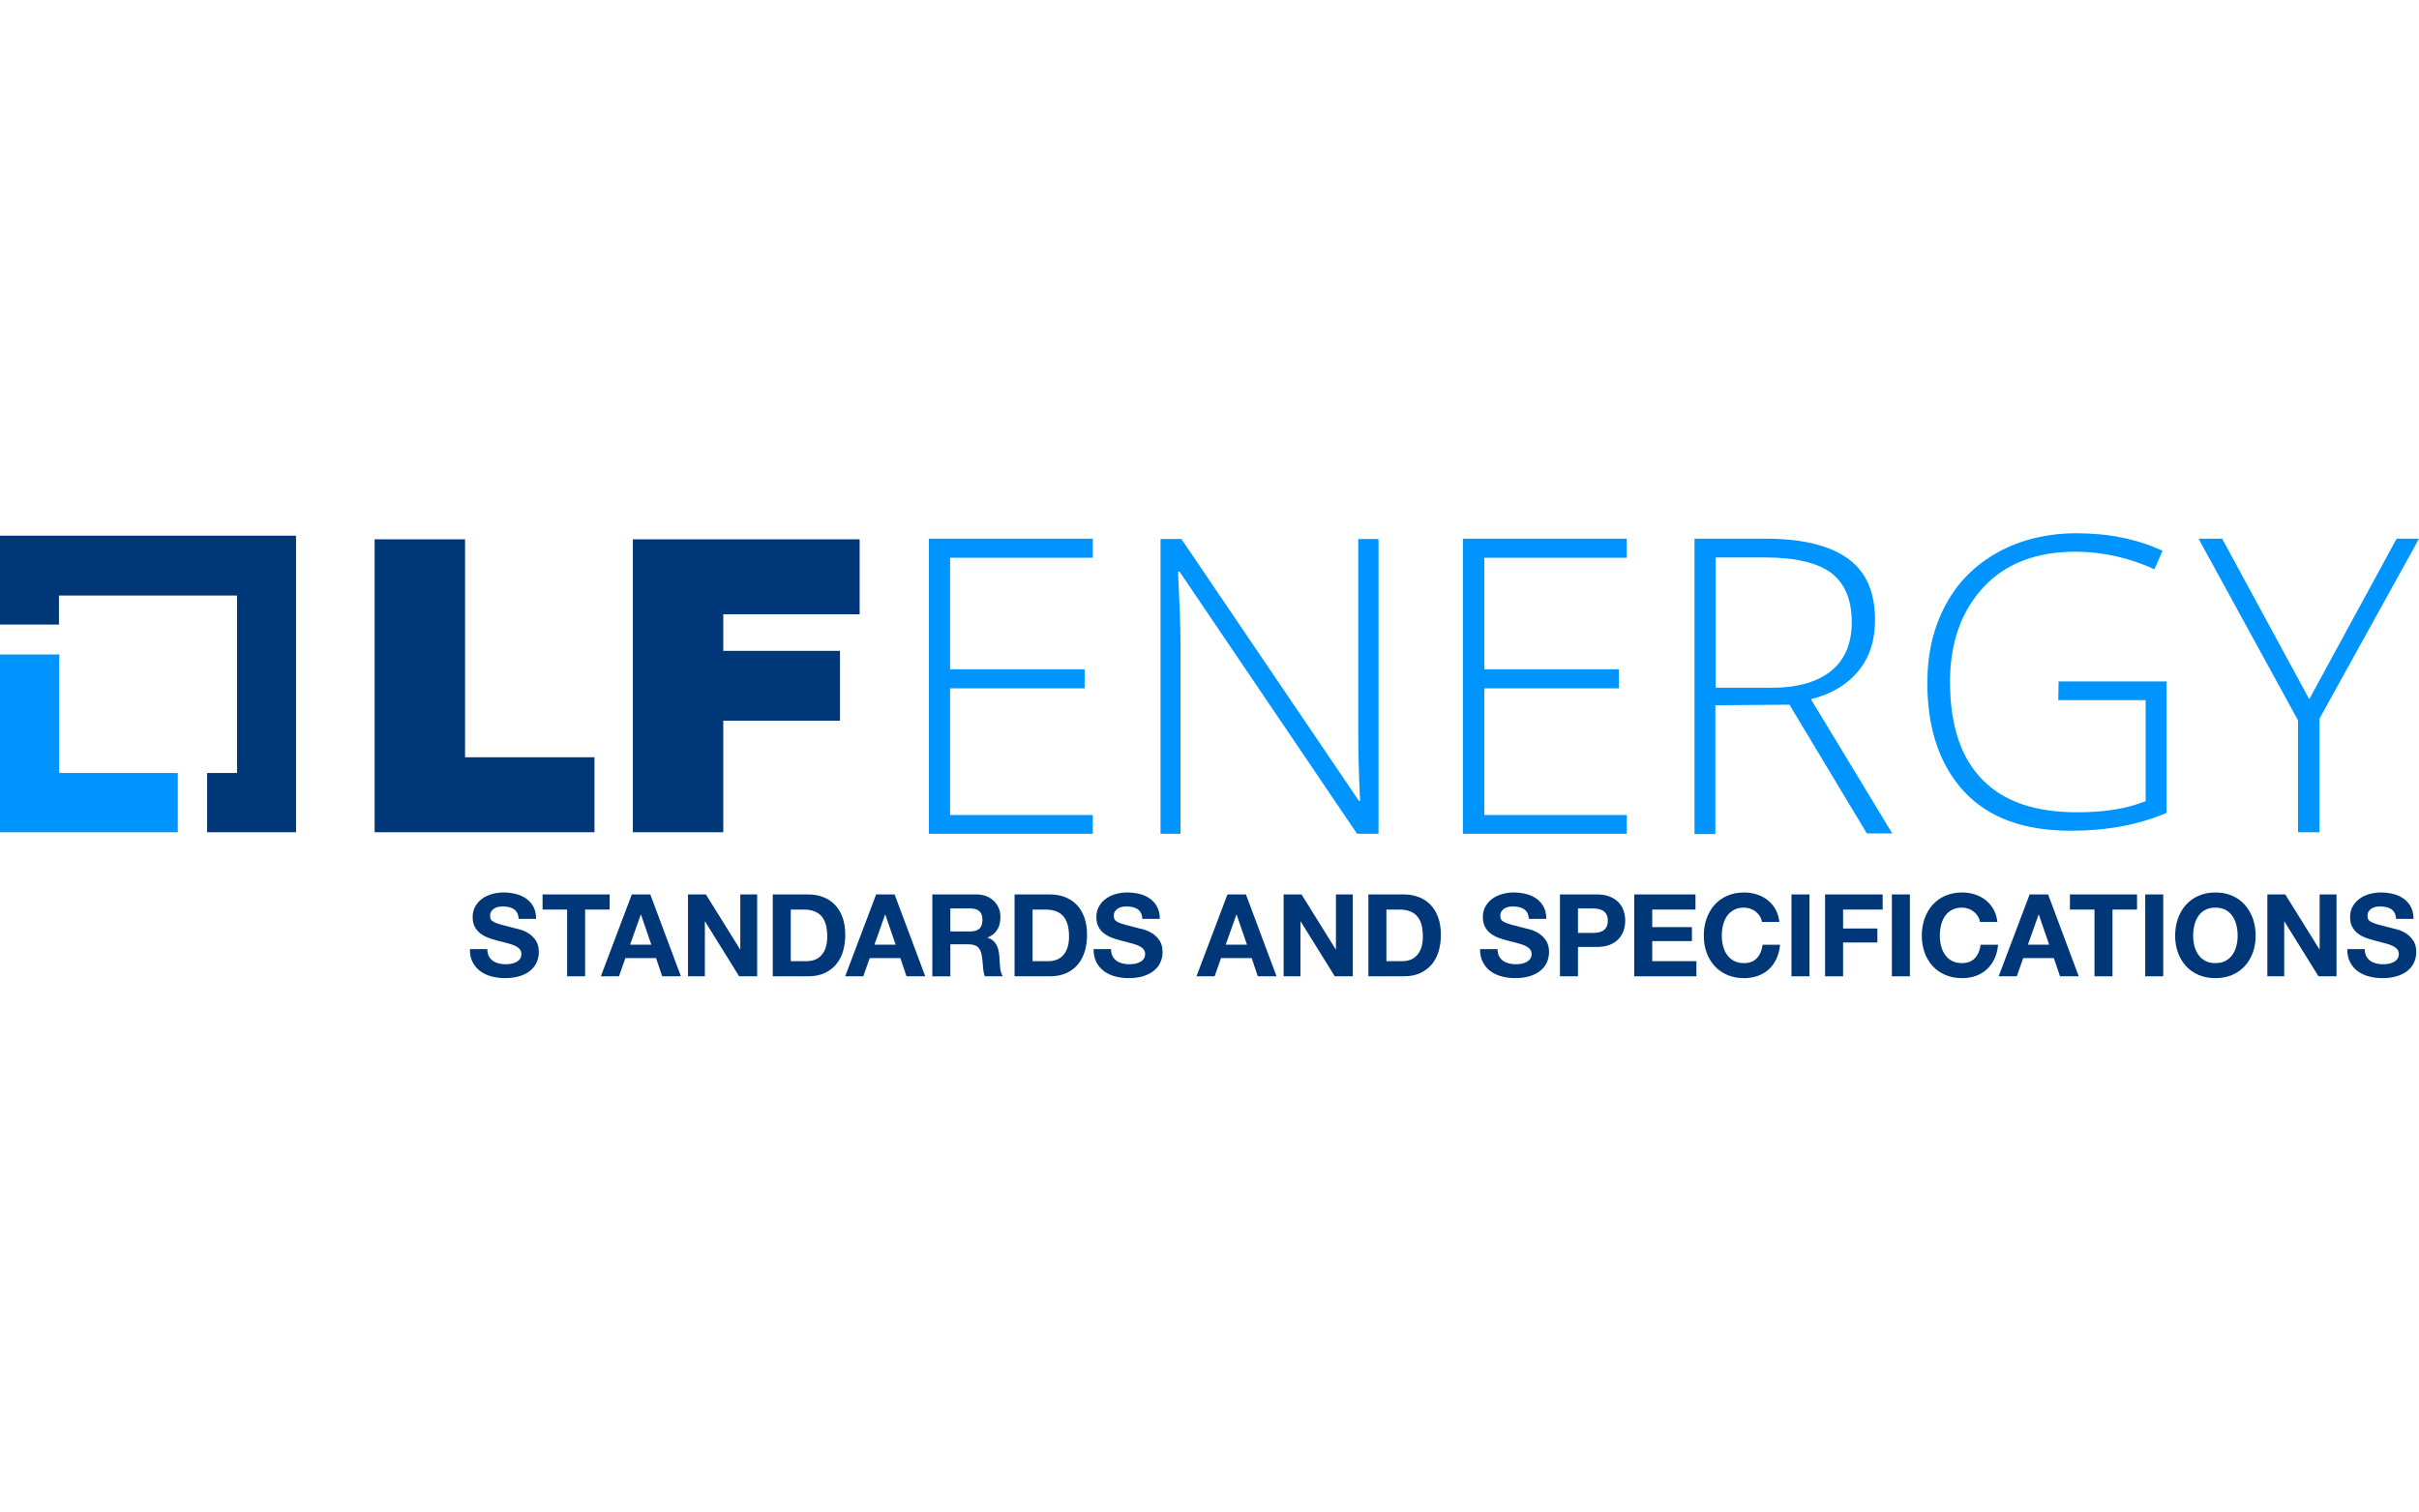
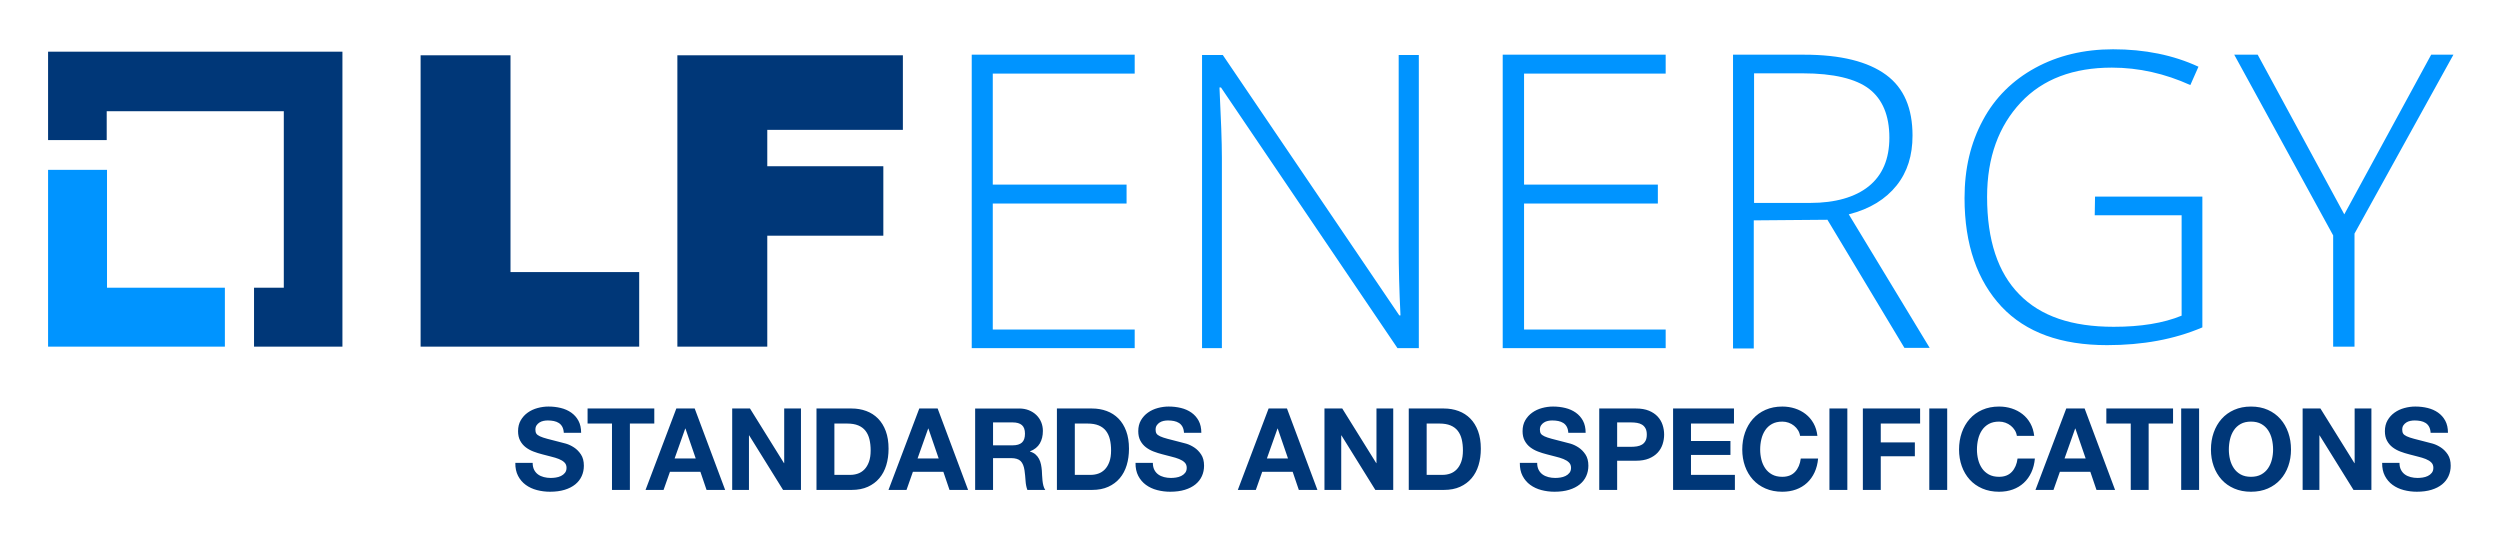
- <svg xmlns="http://www.w3.org/2000/svg" id="Layer_1" data-name="Layer 1" version="1.1" viewBox="0 0 800 500">
+ <svg xmlns="http://www.w3.org/2000/svg" role="img" viewBox="-15.99 160.01 831.48 178.98">
  <defs>
-     <style>
-       .cls-1 {
-         fill: #0094ff;
-       }
- 
-       .cls-1, .cls-2 {
-         stroke-width: 0px;
-       }
- 
-       .cls-2 {
-         fill: #003778;
-       }
-     </style>
+     <style>.cls-1,.cls-2{fill:#0094ff;stroke-width:0}.cls-2{fill:#003778}</style>
  </defs>
+   <path d="M19.6 255.7v-39.2H0v58.8h58.8v-19.6H19.6z" class="cls-1" />
+   <path d="M97.9 177.2H0v29.4h19.5V197h58.9v58.7h-9.9v19.6h29.4v-98.1zm26 1.2h29.9v72.1h42.8v24.8h-72.7v-96.9zm85.5 0h74.9v24.8h-45.1v12.1h38.6v23.1h-38.6v36.9h-29.9v-96.9h.1z" class="cls-2" />
+   <path d="M361.4 275.8h-54.2v-97.6h54.2v6.3h-47.2v36.9h44.5v6.3h-44.5v41.9h47.2v6.2zm94.4-0h-7l-58.7-86.7h-.5c.5 10.3.8 18.1.8 23.4v63.3h-6.6v-97.5h6.9l58.7 86.6h.4c-.4-8-.6-15.7-.6-22.8v-63.8h6.7v97.5H455.8zM538 275.8h-54.2v-97.6H538v6.3h-47.1v36.9h44.5v6.3h-44.5v41.9H538v6.2zm29.3-42.5v42.6h-6.9v-97.7h23.6c12.3 0 21.3 2.3 27.3 6.7s8.8 11.2 8.8 20.2c0 6.6-1.7 12.1-5.3 16.6s-8.8 7.8-15.9 9.6l26.9 44.4h-8.4l-25.6-42.6-24.5.2zm0-5.8h18.8c8.3 0 14.9-1.9 19.4-5.5 4.6-3.7 6.9-9.1 6.9-16.2 0-7.4-2.3-12.8-6.7-16.2s-11.9-5.2-22.1-5.2h-16.2v43.1H567.3zm113.5-2.1H716.5v43.5c-9.4 4-19.9 5.9-31.7 5.9-15.3 0-27-4.2-35.1-12.8-8-8.6-12.3-20.5-12.3-36.1 0-9.8 2-18.3 6.1-25.9 4-7.5 9.9-13.3 17.4-17.4 7.5-4.1 16.2-6.2 25.9-6.2 10.5 0 20 1.9 28.4 5.8l-2.7 6.1c-8.4-3.8-17.1-5.8-26.1-5.8-12.8 0-23 3.8-30.3 11.6s-11.2 18.2-11.2 31.4c0 14.4 3.6 25.2 10.7 32.4 7.1 7.3 17.5 10.8 31.4 10.8 9 0 16.5-1.2 22.6-3.7v-33.4h-28.9l.1-6.2c.2 0 0 0 0 0zM763.7 231.3l28.9-53.1h7.4l-32.9 59.5v37.6H760v-37l-32.9-60.1h7.8l28.8 53.1z" class="cls-1" />
  <g>
-     <polygon class="cls-1" points="19.6 255.7 19.6 216.5 0 216.5 0 275.3 58.8 275.3 58.8 255.7 19.6 255.7" />
-     <polygon class="cls-2" points="97.9 177.2 0 177.2 0 206.6 19.5 206.6 19.5 197 78.4 197 78.4 255.7 68.5 255.7 68.5 275.3 97.9 275.3 97.9 177.2" />
-     <polygon class="cls-2" points="123.9 178.4 153.8 178.4 153.8 250.5 196.6 250.5 196.6 275.3 123.9 275.3 123.9 178.4" />
-     <polygon class="cls-2" points="209.4 178.4 284.3 178.4 284.3 203.2 239.2 203.2 239.2 215.3 277.8 215.3 277.8 238.4 239.2 238.4 239.2 275.3 209.3 275.3 209.3 178.4 209.4 178.4" />
-     <polygon class="cls-1" points="361.4 275.8 307.2 275.8 307.2 178.2 361.4 178.2 361.4 184.5 314.2 184.5 314.2 221.4 358.7 221.4 358.7 227.7 314.2 227.7 314.2 269.6 361.4 269.6 361.4 275.8" />
-     <path class="cls-1" d="M455.8,275.8h-7l-58.7-86.7h-.5c.5,10.3.8,18.1.8,23.4v63.3h-6.6v-97.5h6.9l58.7,86.6h.4c-.4-8-.6-15.7-.6-22.8v-63.8h6.7v97.5h-.1Z" />
-     <polygon class="cls-1" points="538 275.8 483.8 275.8 483.8 178.2 538 178.2 538 184.5 490.9 184.5 490.9 221.4 535.4 221.4 535.4 227.7 490.9 227.7 490.9 269.6 538 269.6 538 275.8" />
-     <path class="cls-1" d="M567.3,233.3v42.6h-6.9v-97.7h23.6c12.3,0,21.3,2.3,27.3,6.7s8.8,11.2,8.8,20.2c0,6.6-1.7,12.1-5.3,16.6s-8.8,7.8-15.9,9.6l26.9,44.4h-8.4l-25.6-42.6-24.5.2h0ZM567.3,227.5h18.8c8.3,0,14.9-1.9,19.4-5.5,4.6-3.7,6.9-9.1,6.9-16.2,0-7.4-2.3-12.8-6.7-16.2s-11.9-5.2-22.1-5.2h-16.2v43.1h-.1Z" />
-     <path class="cls-1" d="M680.8,225.4h35.7v43.5c-9.4,4-19.9,5.9-31.7,5.9-15.3,0-27-4.2-35.1-12.8-8-8.6-12.3-20.5-12.3-36.1,0-9.8,2-18.3,6.1-25.9,4-7.5,9.9-13.3,17.4-17.4,7.5-4.1,16.2-6.2,25.9-6.2,10.5,0,20,1.9,28.4,5.8l-2.7,6.1c-8.4-3.8-17.1-5.8-26.1-5.8-12.8,0-23,3.8-30.3,11.6s-11.2,18.2-11.2,31.4c0,14.4,3.6,25.2,10.7,32.4,7.1,7.3,17.5,10.8,31.4,10.8,9,0,16.5-1.2,22.6-3.7v-33.4h-28.9l.1-6.2c.2,0,0,0,0,0Z" />
-     <polygon class="cls-1" points="763.7 231.3 792.6 178.2 800 178.2 767.1 237.7 767.1 275.3 760 275.3 760 238.3 727.1 178.2 734.9 178.2 763.7 231.3" />
-   </g>
-   <g>
-     <path class="cls-2" d="M161.661,316.278c.328.633.764,1.145,1.309,1.536.543.393,1.182.683,1.915.872.733.19,1.492.285,2.276.285.531,0,1.1-.044,1.707-.133s1.176-.259,1.707-.513c.531-.252.973-.6,1.328-1.043.354-.441.531-1.005.531-1.688,0-.733-.234-1.327-.702-1.782-.468-.456-1.081-.835-1.84-1.139-.758-.303-1.619-.568-2.579-.796-.961-.228-1.935-.48-2.92-.759-1.012-.253-1.998-.562-2.958-.93-.961-.366-1.821-.84-2.58-1.422-.758-.582-1.372-1.309-1.839-2.182-.468-.872-.702-1.928-.702-3.167,0-1.39.297-2.598.891-3.622.594-1.024,1.372-1.878,2.333-2.561s2.048-1.188,3.262-1.517c1.214-.328,2.428-.493,3.641-.493,1.416,0,2.775.158,4.078.474,1.302.316,2.459.829,3.471,1.536,1.011.709,1.814,1.612,2.408,2.712.594,1.101.892,2.435.892,4.002h-5.765c-.051-.809-.222-1.479-.512-2.01-.291-.531-.677-.948-1.157-1.252-.481-.304-1.031-.519-1.65-.645-.62-.127-1.296-.19-2.029-.19-.481,0-.961.052-1.441.152-.481.101-.917.278-1.309.53-.393.254-.715.569-.967.948-.253.38-.379.86-.379,1.441,0,.531.101.962.304,1.29.202.329.6.632,1.194.91s1.416.557,2.466.835c1.049.278,2.421.632,4.115,1.062.505.102,1.207.284,2.105.55.897.266,1.789.689,2.674,1.271.885.582,1.65,1.36,2.294,2.333.645.974.967,2.219.967,3.736,0,1.239-.241,2.39-.721,3.451-.48,1.062-1.195,1.979-2.143,2.75-.948.771-2.124,1.372-3.527,1.802s-3.028.645-4.874.645c-1.492,0-2.939-.184-4.343-.55s-2.643-.941-3.717-1.726c-1.075-.783-1.928-1.782-2.56-2.996-.632-1.214-.936-2.655-.911-4.324h5.766c0,.91.164,1.682.493,2.313Z" />
-     <path class="cls-2" d="M179.435,300.879v-5.007h22.189v5.007h-8.117v22.075h-5.955v-22.075h-8.117Z" />
-     <path class="cls-2" d="M215.062,295.872l10.127,27.082h-6.183l-2.048-6.031h-10.127l-2.125,6.031h-5.993l10.241-27.082h6.106ZM215.403,312.485l-3.414-9.938h-.076l-3.528,9.938h7.017Z" />
-     <path class="cls-2" d="M233.45,295.872l11.303,18.169h.076v-18.169h5.576v27.082h-5.955l-11.265-18.131h-.076v18.131h-5.576v-27.082h5.917Z" />
-     <path class="cls-2" d="M267.25,295.872c1.745,0,3.369.278,4.874.835,1.504.556,2.807,1.391,3.907,2.503,1.1,1.113,1.959,2.503,2.579,4.172.619,1.669.929,3.629.929,5.88,0,1.972-.253,3.793-.759,5.462s-1.271,3.11-2.294,4.323c-1.024,1.214-2.301,2.169-3.831,2.864-1.53.695-3.332,1.043-5.405,1.043h-11.683v-27.082h11.683ZM266.832,317.947c.859,0,1.694-.139,2.503-.417.809-.278,1.53-.74,2.162-1.385.632-.645,1.138-1.485,1.517-2.522.379-1.036.569-2.301.569-3.793,0-1.365-.133-2.598-.398-3.698-.265-1.1-.702-2.041-1.308-2.825-.607-.784-1.41-1.385-2.409-1.802-1-.417-2.232-.626-3.698-.626h-4.248v17.068h5.31Z" />
-     <path class="cls-2" d="M295.863,295.872l10.127,27.082h-6.183l-2.048-6.031h-10.127l-2.125,6.031h-5.993l10.241-27.082h6.106ZM296.205,312.485l-3.414-9.938h-.076l-3.528,9.938h7.017Z" />
-     <path class="cls-2" d="M322.938,295.872c1.214,0,2.307.196,3.281.588.973.393,1.808.93,2.503,1.612.695.683,1.226,1.474,1.593,2.37.366.898.55,1.865.55,2.902,0,1.593-.335,2.971-1.005,4.134-.67,1.163-1.764,2.049-3.281,2.655v.076c.733.202,1.34.512,1.821.929.48.418.873.91,1.176,1.479s.524,1.195.664,1.878c.139.683.234,1.365.285,2.048.025.431.05.936.076,1.518.025.582.069,1.176.133,1.782.063.607.164,1.183.304,1.726.139.544.347,1.006.625,1.385h-5.955c-.329-.859-.531-1.884-.607-3.072-.076-1.188-.19-2.326-.341-3.414-.203-1.416-.633-2.452-1.29-3.11-.658-.657-1.732-.985-3.224-.985h-5.955v10.582h-5.955v-27.082h14.603ZM320.813,308.123c1.365,0,2.39-.303,3.072-.91.683-.606,1.024-1.593,1.024-2.958,0-1.314-.341-2.27-1.024-2.864-.683-.594-1.707-.891-3.072-.891h-6.524v7.623h6.524Z" />
-     <path class="cls-2" d="M347.212,295.872c1.745,0,3.369.278,4.874.835,1.504.556,2.807,1.391,3.907,2.503,1.1,1.113,1.959,2.503,2.579,4.172.619,1.669.929,3.629.929,5.88,0,1.972-.253,3.793-.759,5.462s-1.271,3.11-2.294,4.323c-1.024,1.214-2.301,2.169-3.831,2.864-1.53.695-3.332,1.043-5.405,1.043h-11.683v-27.082h11.683ZM346.795,317.947c.859,0,1.694-.139,2.503-.417.809-.278,1.53-.74,2.162-1.385.632-.645,1.138-1.485,1.517-2.522.379-1.036.569-2.301.569-3.793,0-1.365-.133-2.598-.398-3.698-.265-1.1-.702-2.041-1.308-2.825-.607-.784-1.41-1.385-2.409-1.802-1-.417-2.232-.626-3.698-.626h-4.248v17.068h5.31Z" />
-     <path class="cls-2" d="M367.933,316.278c.328.633.764,1.145,1.309,1.536.543.393,1.182.683,1.915.872.733.19,1.492.285,2.276.285.531,0,1.1-.044,1.707-.133s1.176-.259,1.707-.513c.531-.252.973-.6,1.328-1.043.354-.441.531-1.005.531-1.688,0-.733-.234-1.327-.702-1.782-.468-.456-1.081-.835-1.84-1.139-.758-.303-1.619-.568-2.579-.796-.961-.228-1.935-.48-2.92-.759-1.012-.253-1.998-.562-2.958-.93-.961-.366-1.821-.84-2.58-1.422-.758-.582-1.372-1.309-1.839-2.182-.468-.872-.702-1.928-.702-3.167,0-1.39.297-2.598.891-3.622.594-1.024,1.372-1.878,2.333-2.561s2.048-1.188,3.262-1.517c1.214-.328,2.428-.493,3.641-.493,1.416,0,2.775.158,4.078.474,1.302.316,2.459.829,3.471,1.536,1.011.709,1.814,1.612,2.408,2.712.594,1.101.892,2.435.892,4.002h-5.765c-.051-.809-.222-1.479-.512-2.01-.291-.531-.677-.948-1.157-1.252-.481-.304-1.031-.519-1.65-.645-.62-.127-1.296-.19-2.029-.19-.481,0-.961.052-1.441.152-.481.101-.917.278-1.309.53-.393.254-.715.569-.967.948-.253.38-.379.86-.379,1.441,0,.531.101.962.304,1.29.202.329.6.632,1.194.91s1.416.557,2.466.835c1.049.278,2.421.632,4.115,1.062.505.102,1.207.284,2.105.55.897.266,1.789.689,2.674,1.271.885.582,1.65,1.36,2.294,2.333.645.974.967,2.219.967,3.736,0,1.239-.241,2.39-.721,3.451-.48,1.062-1.195,1.979-2.143,2.75-.948.771-2.124,1.372-3.527,1.802s-3.028.645-4.874.645c-1.492,0-2.939-.184-4.343-.55s-2.643-.941-3.717-1.726c-1.075-.783-1.928-1.782-2.56-2.996-.632-1.214-.936-2.655-.911-4.324h5.766c0,.91.164,1.682.493,2.313Z" />
-     <path class="cls-2" d="M412.045,295.872l10.127,27.082h-6.182l-2.049-6.031h-10.127l-2.125,6.031h-5.992l10.241-27.082h6.106ZM412.387,312.485l-3.414-9.938h-.076l-3.527,9.938h7.018Z" />
-     <path class="cls-2" d="M430.434,295.872l11.303,18.169h.076v-18.169h5.575v27.082h-5.955l-11.265-18.131h-.076v18.131h-5.576v-27.082h5.918Z" />
-     <path class="cls-2" d="M464.232,295.872c1.745,0,3.369.278,4.874.835,1.505.556,2.808,1.391,3.907,2.503,1.1,1.113,1.959,2.503,2.579,4.172.619,1.669.929,3.629.929,5.88,0,1.972-.252,3.793-.758,5.462s-1.271,3.11-2.295,4.323c-1.024,1.214-2.301,2.169-3.831,2.864s-3.332,1.043-5.405,1.043h-11.682v-27.082h11.682ZM463.815,317.947c.859,0,1.694-.139,2.503-.417.81-.278,1.53-.74,2.162-1.385.633-.645,1.139-1.485,1.518-2.522.379-1.036.568-2.301.568-3.793,0-1.365-.133-2.598-.398-3.698-.265-1.1-.701-2.041-1.308-2.825s-1.41-1.385-2.409-1.802-2.231-.626-3.697-.626h-4.248v17.068h5.31Z" />
-     <path class="cls-2" d="M495.752,316.278c.328.633.765,1.145,1.309,1.536.544.393,1.182.683,1.916.872.732.19,1.491.285,2.275.285.531,0,1.1-.044,1.707-.133s1.176-.259,1.707-.513c.531-.252.973-.6,1.327-1.043.354-.441.531-1.005.531-1.688,0-.733-.234-1.327-.702-1.782-.468-.456-1.08-.835-1.84-1.139-.758-.303-1.618-.568-2.578-.796-.962-.228-1.936-.48-2.921-.759-1.012-.253-1.998-.562-2.958-.93-.962-.366-1.821-.84-2.58-1.422-.758-.582-1.372-1.309-1.84-2.182-.468-.872-.701-1.928-.701-3.167,0-1.39.297-2.598.891-3.622s1.372-1.878,2.333-2.561,2.048-1.188,3.263-1.517c1.213-.328,2.428-.493,3.641-.493,1.416,0,2.775.158,4.078.474,1.302.316,2.459.829,3.471,1.536,1.01.709,1.813,1.612,2.408,2.712.594,1.101.891,2.435.891,4.002h-5.765c-.052-.809-.222-1.479-.513-2.01-.291-.531-.676-.948-1.156-1.252s-1.031-.519-1.65-.645c-.619-.127-1.296-.19-2.029-.19-.48,0-.961.052-1.441.152s-.916.278-1.309.53c-.393.254-.715.569-.967.948-.253.38-.379.86-.379,1.441,0,.531.1.962.303,1.29.202.329.601.632,1.195.91.594.278,1.416.557,2.465.835s2.422.632,4.115,1.062c.506.102,1.207.284,2.105.55.897.266,1.789.689,2.674,1.271.885.582,1.65,1.36,2.295,2.333.645.974.967,2.219.967,3.736,0,1.239-.24,2.39-.721,3.451-.48,1.062-1.194,1.979-2.143,2.75-.948.771-2.124,1.372-3.527,1.802s-3.028.645-4.874.645c-1.492,0-2.939-.184-4.343-.55s-2.643-.941-3.717-1.726c-1.076-.783-1.929-1.782-2.561-2.996-.633-1.214-.936-2.655-.91-4.324h5.766c0,.91.164,1.682.492,2.313Z" />
-     <path class="cls-2" d="M528.117,295.872c1.693,0,3.135.247,4.324.739,1.188.493,2.155,1.145,2.901,1.954.745.81,1.29,1.732,1.631,2.769.342,1.037.513,2.111.513,3.224,0,1.088-.171,2.156-.513,3.205-.341,1.05-.886,1.979-1.631,2.788-.746.81-1.714,1.461-2.901,1.954-1.189.492-2.631.739-4.324.739h-6.258v9.71h-5.955v-27.082h12.213ZM526.486,308.616c.683,0,1.34-.05,1.973-.151.631-.101,1.188-.297,1.668-.588.48-.29.866-.702,1.157-1.232.29-.531.437-1.227.437-2.087,0-.858-.146-1.555-.437-2.086-.291-.53-.677-.941-1.157-1.232-.48-.29-1.037-.486-1.668-.588-.633-.101-1.29-.151-1.973-.151h-4.627v8.116h4.627Z" />
-     <path class="cls-2" d="M560.718,295.872v5.007h-14.3v5.804h13.124v4.627h-13.124v6.638h14.604v5.007h-20.559v-27.082h20.255Z" />
-     <path class="cls-2" d="M582.02,303.098c-.355-.568-.797-1.067-1.328-1.498-.531-.43-1.133-.765-1.802-1.005-.671-.24-1.372-.36-2.104-.36-1.342,0-2.479.26-3.414.777-.936.519-1.695,1.214-2.275,2.086-.582.872-1.006,1.865-1.271,2.978-.266,1.113-.398,2.264-.398,3.452,0,1.138.133,2.244.398,3.318.266,1.075.689,2.042,1.271,2.901.58.86,1.34,1.55,2.275,2.067.936.519,2.072.777,3.414.777,1.82,0,3.242-.556,4.267-1.669,1.024-1.112,1.649-2.579,1.878-4.399h5.765c-.151,1.694-.544,3.224-1.176,4.59-.632,1.365-1.467,2.528-2.503,3.489-1.037.961-2.252,1.694-3.642,2.2-1.392.505-2.921.758-4.589.758-2.074,0-3.939-.36-5.596-1.081-1.656-.72-3.053-1.712-4.191-2.977-1.137-1.265-2.01-2.75-2.617-4.457-.606-1.707-.91-3.547-.91-5.519,0-2.023.304-3.9.91-5.633.607-1.732,1.48-3.243,2.617-4.533,1.139-1.289,2.535-2.301,4.191-3.034s3.521-1.1,5.596-1.1c1.491,0,2.9.215,4.229.645,1.328.431,2.516,1.057,3.565,1.878,1.049.821,1.915,1.839,2.599,3.053.682,1.214,1.111,2.605,1.289,4.173h-5.766c-.102-.683-.328-1.309-.682-1.878Z" />
-     <path class="cls-2" d="M598.42,295.872v27.082h-5.955v-27.082h5.955Z" />
-     <path class="cls-2" d="M622.623,295.872v5.007h-13.086v6.259h11.341v4.627h-11.341v11.189h-5.955v-27.082h19.041Z" />
-     <path class="cls-2" d="M631.631,295.872v27.082h-5.955v-27.082h5.955Z" />
-     <path class="cls-2" d="M654.119,303.098c-.354-.568-.797-1.067-1.328-1.498-.531-.43-1.132-.765-1.801-1.005-.671-.24-1.373-.36-2.105-.36-1.341,0-2.479.26-3.414.777-.936.519-1.694,1.214-2.275,2.086-.582.872-1.006,1.865-1.271,2.978-.265,1.113-.397,2.264-.397,3.452,0,1.138.133,2.244.397,3.318.266,1.075.689,2.042,1.271,2.901.581.86,1.34,1.55,2.275,2.067.936.519,2.073.777,3.414.777,1.82,0,3.242-.556,4.268-1.669,1.023-1.112,1.649-2.579,1.877-4.399h5.766c-.152,1.694-.545,3.224-1.176,4.59-.633,1.365-1.467,2.528-2.504,3.489s-2.251,1.694-3.641,2.2c-1.392.505-2.921.758-4.59.758-2.074,0-3.939-.36-5.595-1.081-1.657-.72-3.054-1.712-4.191-2.977s-2.011-2.75-2.617-4.457-.91-3.547-.91-5.519c0-2.023.304-3.9.91-5.633s1.479-3.243,2.617-4.533c1.138-1.289,2.534-2.301,4.191-3.034,1.655-.733,3.521-1.1,5.595-1.1,1.492,0,2.901.215,4.229.645,1.328.431,2.516,1.057,3.566,1.878,1.049.821,1.915,1.839,2.598,3.053s1.112,2.605,1.289,4.173h-5.765c-.102-.683-.329-1.309-.683-1.878Z" />
-     <path class="cls-2" d="M677.34,295.872l10.127,27.082h-6.183l-2.048-6.031h-10.127l-2.125,6.031h-5.992l10.24-27.082h6.107ZM677.681,312.485l-3.413-9.938h-.076l-3.527,9.938h7.017Z" />
-     <path class="cls-2" d="M684.562,300.879v-5.007h22.188v5.007h-8.117v22.075h-5.955v-22.075h-8.116Z" />
-     <path class="cls-2" d="M715.41,295.872v27.082h-5.955v-27.082h5.955Z" />
-     <path class="cls-2" d="M720.261,303.895c.606-1.732,1.479-3.243,2.617-4.533,1.138-1.289,2.534-2.301,4.191-3.034,1.655-.733,3.521-1.1,5.595-1.1,2.099,0,3.969.366,5.613,1.1,1.644.733,3.035,1.745,4.172,3.034,1.139,1.29,2.011,2.801,2.617,4.533.607,1.732.911,3.609.911,5.633,0,1.972-.304,3.812-.911,5.519-.606,1.707-1.479,3.192-2.617,4.457-1.137,1.265-2.528,2.257-4.172,2.977-1.645.721-3.515,1.081-5.613,1.081-2.074,0-3.939-.36-5.595-1.081-1.657-.72-3.054-1.712-4.191-2.977s-2.011-2.75-2.617-4.457-.91-3.547-.91-5.519c0-2.023.304-3.9.91-5.633ZM725.703,312.846c.266,1.075.689,2.042,1.271,2.901.581.86,1.34,1.55,2.275,2.067.936.519,2.073.777,3.414.777,1.34,0,2.478-.259,3.414-.777.935-.518,1.693-1.207,2.275-2.067.581-.859,1.005-1.826,1.271-2.901.266-1.074.398-2.181.398-3.318,0-1.188-.133-2.339-.398-3.452-.266-1.112-.689-2.105-1.271-2.978-.582-.872-1.341-1.567-2.275-2.086-.937-.518-2.074-.777-3.414-.777-1.341,0-2.479.26-3.414.777-.936.519-1.694,1.214-2.275,2.086-.582.872-1.006,1.865-1.271,2.978-.265,1.113-.397,2.264-.397,3.452,0,1.138.133,2.244.397,3.318Z" />
-     <path class="cls-2" d="M755.764,295.872l11.303,18.169h.076v-18.169h5.575v27.082h-5.955l-11.265-18.131h-.076v18.131h-5.576v-27.082h5.918Z" />
-     <path class="cls-2" d="M782.553,316.278c.328.633.765,1.145,1.309,1.536.544.393,1.182.683,1.916.872.732.19,1.491.285,2.275.285.531,0,1.1-.044,1.707-.133s1.176-.259,1.707-.513c.531-.252.973-.6,1.327-1.043.354-.441.531-1.005.531-1.688,0-.733-.234-1.327-.702-1.782-.468-.456-1.08-.835-1.84-1.139-.758-.303-1.618-.568-2.578-.796-.962-.228-1.936-.48-2.921-.759-1.012-.253-1.998-.562-2.958-.93-.962-.366-1.821-.84-2.58-1.422-.758-.582-1.372-1.309-1.84-2.182-.468-.872-.701-1.928-.701-3.167,0-1.39.297-2.598.891-3.622s1.372-1.878,2.333-2.561,2.048-1.188,3.263-1.517c1.213-.328,2.428-.493,3.641-.493,1.416,0,2.775.158,4.078.474,1.302.316,2.459.829,3.471,1.536,1.01.709,1.813,1.612,2.408,2.712.594,1.101.891,2.435.891,4.002h-5.765c-.052-.809-.222-1.479-.513-2.01-.291-.531-.676-.948-1.156-1.252s-1.031-.519-1.65-.645c-.619-.127-1.296-.19-2.029-.19-.48,0-.961.052-1.441.152s-.916.278-1.309.53c-.393.254-.715.569-.967.948-.253.38-.379.86-.379,1.441,0,.531.1.962.303,1.29.202.329.601.632,1.195.91.594.278,1.416.557,2.465.835s2.422.632,4.115,1.062c.506.102,1.207.284,2.105.55.897.266,1.789.689,2.674,1.271.885.582,1.65,1.36,2.295,2.333.645.974.967,2.219.967,3.736,0,1.239-.24,2.39-.721,3.451-.48,1.062-1.194,1.979-2.143,2.75-.948.771-2.124,1.372-3.527,1.802s-3.028.645-4.874.645c-1.492,0-2.939-.184-4.343-.55s-2.643-.941-3.717-1.726c-1.076-.783-1.929-1.782-2.561-2.996-.633-1.214-.936-2.655-.91-4.324h5.766c0,.91.164,1.682.492,2.313Z" />
+     <path d="M161.661 316.278c.328.633.764 1.145 1.309 1.536.543.393 1.182.683 1.915.872.733.19 1.492.285 2.276.285.531 0 1.1-.044 1.707-.133s1.176-.259 1.707-.513c.531-.252.973-.6 1.328-1.043.354-.441.531-1.005.531-1.688 0-.733-.234-1.327-.702-1.782-.468-.456-1.081-.835-1.84-1.139-.758-.303-1.619-.568-2.579-.796-.961-.228-1.935-.48-2.92-.759-1.012-.253-1.998-.562-2.958-.93-.961-.366-1.821-.84-2.58-1.422-.758-.582-1.372-1.309-1.839-2.182-.468-.872-.702-1.928-.702-3.167 0-1.39.297-2.598.891-3.622.594-1.024 1.372-1.878 2.333-2.561s2.048-1.188 3.262-1.517c1.214-.328 2.428-.493 3.641-.493 1.416 0 2.775.158 4.078.474 1.302.316 2.459.829 3.471 1.536 1.011.709 1.814 1.612 2.408 2.712.594 1.101.892 2.435.892 4.002h-5.765c-.051-.809-.222-1.48-.512-2.01-.291-.531-.677-.948-1.157-1.252-.481-.304-1.031-.519-1.65-.645-.62-.127-1.296-.19-2.029-.19-.481 0-.961.052-1.441.152-.481.101-.917.278-1.309.53-.393.254-.715.569-.967.948-.253.38-.379.86-.379 1.441 0 .531.101.962.304 1.29.202.329.6.632 1.194.91s1.416.557 2.466.835c1.049.278 2.421.632 4.115 1.062.505.102 1.207.284 2.105.55.897.266 1.789.689 2.674 1.271.885.582 1.65 1.36 2.294 2.333.645.974.967 2.219.967 3.736 0 1.239-.241 2.39-.721 3.451-.48 1.062-1.195 1.979-2.143 2.75-.948.771-2.124 1.372-3.527 1.802s-3.028.645-4.874.645c-1.492 0-2.939-.184-4.343-.55s-2.643-.941-3.717-1.726c-1.075-.783-1.928-1.782-2.56-2.996-.632-1.214-.936-2.655-.911-4.324h5.766c0 .91.164 1.682.493 2.313zm17.773-15.399v-5.007h22.189v5.007h-8.117v22.075h-5.955v-22.075h-8.117zm35.627-5.007l10.127 27.082h-6.183l-2.048-6.031h-10.127l-2.124 6.031h-5.993l10.241-27.082h6.106zm.341 16.613l-3.414-9.938h-.076l-3.528 9.938h7.017zm18.047-16.613l11.303 18.169h.076v-18.169h5.576v27.082h-5.955l-11.265-18.131h-.076v18.131h-5.576v-27.082h5.917zm33.8 0c1.745 0 3.369.278 4.874.835 1.504.556 2.807 1.391 3.907 2.503 1.1 1.113 1.959 2.503 2.579 4.172.619 1.669.929 3.629.929 5.88 0 1.972-.253 3.793-.759 5.462s-1.271 3.11-2.294 4.323c-1.024 1.214-2.301 2.169-3.831 2.864-1.53.695-3.332 1.043-5.405 1.043H255.567v-27.082h11.683zm-.417 22.075c.859 0 1.694-.139 2.503-.417.809-.278 1.53-.74 2.162-1.385.632-.645 1.138-1.485 1.517-2.522.379-1.036.569-2.301.569-3.793 0-1.365-.133-2.598-.398-3.698-.265-1.1-.702-2.041-1.308-2.825-.607-.784-1.41-1.385-2.409-1.802-1-.417-2.232-.626-3.698-.626h-4.248v17.068h5.31zm29.031-22.075l10.127 27.082h-6.183l-2.048-6.031H287.633l-2.124 6.031h-5.993l10.241-27.082h6.106zm.341 16.613l-3.414-9.938h-.076l-3.528 9.938h7.017zm26.733-16.613c1.214 0 2.307.196 3.281.588.973.393 1.808.93 2.503 1.612.695.683 1.226 1.474 1.593 2.37.366.898.55 1.865.55 2.902 0 1.593-.335 2.971-1.005 4.134-.67 1.163-1.764 2.049-3.281 2.655v.076c.733.202 1.34.512 1.821.929.48.418.873.91 1.176 1.48s.524 1.195.664 1.878c.139.683.234 1.365.285 2.048.025.431.05.936.076 1.518.025.582.069 1.176.133 1.782.063.607.164 1.183.304 1.726.139.544.347 1.006.625 1.385h-5.955c-.329-.859-.531-1.884-.607-3.072-.076-1.188-.19-2.326-.341-3.414-.203-1.416-.633-2.452-1.29-3.11-.658-.657-1.732-.985-3.224-.985h-5.955v10.582h-5.955v-27.082h14.603zm-2.124 12.251c1.365 0 2.39-.303 3.072-.91.683-.606 1.024-1.593 1.024-2.958 0-1.314-.341-2.27-1.024-2.864-.683-.594-1.707-.891-3.072-.891h-6.524v7.623h6.524zm26.399-12.251c1.745 0 3.369.278 4.874.835 1.504.556 2.807 1.391 3.907 2.503 1.1 1.113 1.959 2.503 2.579 4.172.619 1.669.929 3.629.929 5.88 0 1.972-.253 3.793-.759 5.462s-1.271 3.11-2.294 4.323c-1.024 1.214-2.301 2.169-3.831 2.864-1.53.695-3.332 1.043-5.405 1.043H335.53v-27.082h11.683zm-.417 22.075c.859 0 1.694-.139 2.503-.417.809-.278 1.53-.74 2.162-1.385.632-.645 1.138-1.485 1.517-2.522.379-1.036.569-2.301.569-3.793 0-1.365-.133-2.598-.398-3.698-.265-1.1-.702-2.041-1.308-2.825-.607-.784-1.41-1.385-2.409-1.802-1-.417-2.232-.626-3.698-.626h-4.248v17.068h5.31zm21.138-1.669c.328.633.764 1.145 1.309 1.536.543.393 1.182.683 1.915.872.733.19 1.492.285 2.276.285.531 0 1.1-.044 1.707-.133s1.176-.259 1.707-.513c.531-.252.973-.6 1.328-1.043.354-.441.531-1.005.531-1.688 0-.733-.234-1.327-.702-1.782-.468-.456-1.081-.835-1.84-1.139-.758-.303-1.619-.568-2.579-.796-.961-.228-1.935-.48-2.92-.759-1.012-.253-1.998-.562-2.958-.93-.961-.366-1.821-.84-2.58-1.422-.758-.582-1.372-1.309-1.839-2.182-.468-.872-.702-1.928-.702-3.167 0-1.39.297-2.598.891-3.622.594-1.024 1.372-1.878 2.333-2.561s2.048-1.188 3.262-1.517c1.214-.328 2.428-.493 3.641-.493 1.416 0 2.775.158 4.078.474 1.302.316 2.459.829 3.471 1.536 1.011.709 1.814 1.612 2.408 2.712.594 1.101.892 2.435.892 4.002h-5.765c-.051-.809-.222-1.48-.512-2.01-.291-.531-.677-.948-1.157-1.252-.481-.304-1.031-.519-1.65-.645-.62-.127-1.296-.19-2.029-.19-.481 0-.961.052-1.441.152-.481.101-.917.278-1.309.53-.393.254-.715.569-.967.948-.253.38-.379.86-.379 1.441 0 .531.101.962.304 1.29.202.329.6.632 1.194.91s1.416.557 2.466.835c1.049.278 2.421.632 4.115 1.062.505.102 1.207.284 2.105.55.897.266 1.789.689 2.674 1.271.885.582 1.65 1.36 2.294 2.333.645.974.967 2.219.967 3.736 0 1.239-.241 2.39-.721 3.451-.48 1.062-1.195 1.979-2.143 2.75-.948.771-2.124 1.372-3.527 1.802s-3.028.645-4.874.645c-1.492 0-2.939-.184-4.343-.55s-2.643-.941-3.717-1.726c-1.075-.783-1.928-1.782-2.56-2.996-.632-1.214-.936-2.655-.911-4.324h5.766c0 .91.164 1.682.493 2.313zm44.112-20.406l10.127 27.082h-6.182l-2.049-6.031h-10.127l-2.125 6.031h-5.992l10.241-27.082h6.106zm.342 16.613l-3.414-9.938h-.076l-3.527 9.938h7.018zm18.047-16.613l11.303 18.169h.076v-18.169h5.575v27.082h-5.955l-11.265-18.131h-.076v18.131h-5.576v-27.082h5.918zm33.799 0c1.745 0 3.369.278 4.874.835 1.505.556 2.808 1.391 3.907 2.503 1.1 1.113 1.959 2.503 2.579 4.172.619 1.669.929 3.629.929 5.88 0 1.972-.252 3.793-.758 5.462s-1.272 3.11-2.295 4.323c-1.024 1.214-2.301 2.169-3.831 2.864s-3.332 1.043-5.405 1.043h-11.682v-27.082h11.682zm-.417 22.075c.859 0 1.694-.139 2.503-.417.81-.278 1.53-.74 2.162-1.385.633-.645 1.139-1.485 1.518-2.522.379-1.036.568-2.301.568-3.793 0-1.365-.133-2.598-.398-3.698-.265-1.1-.701-2.041-1.308-2.825s-1.41-1.385-2.409-1.802-2.231-.626-3.697-.626h-4.248v17.068h5.31zm31.937-1.669c.328.633.765 1.145 1.309 1.536.544.393 1.182.683 1.916.872.732.19 1.491.285 2.275.285.531 0 1.1-.044 1.707-.133s1.176-.259 1.707-.513c.531-.252.973-.6 1.327-1.043.354-.441.531-1.005.531-1.688 0-.733-.234-1.327-.702-1.782-.468-.456-1.08-.835-1.84-1.139-.758-.303-1.618-.568-2.578-.796-.962-.228-1.936-.48-2.921-.759-1.012-.253-1.998-.562-2.958-.93-.962-.366-1.821-.84-2.58-1.422-.758-.582-1.372-1.309-1.84-2.182-.468-.872-.701-1.928-.701-3.167 0-1.39.297-2.598.891-3.622s1.372-1.878 2.333-2.561 2.048-1.188 3.263-1.517c1.213-.328 2.428-.493 3.641-.493 1.416 0 2.775.158 4.078.474 1.302.316 2.459.829 3.471 1.536 1.01.709 1.813 1.612 2.408 2.712.594 1.101.891 2.435.891 4.002h-5.765c-.052-.809-.222-1.48-.513-2.01-.291-.531-.676-.948-1.156-1.252s-1.031-.519-1.65-.645c-.619-.127-1.296-.19-2.029-.19-.48 0-.961.052-1.441.152s-.916.278-1.309.53c-.393.254-.715.569-.967.948-.253.38-.379.86-.379 1.441 0 .531.1.962.303 1.29.202.329.601.632 1.195.91.594.278 1.416.557 2.465.835s2.422.632 4.115 1.062c.506.102 1.207.284 2.105.55.897.266 1.789.689 2.674 1.271.885.582 1.65 1.36 2.295 2.333.645.974.967 2.219.967 3.736 0 1.239-.24 2.39-.721 3.451-.48 1.062-1.194 1.979-2.143 2.75-.948.771-2.124 1.372-3.527 1.802s-3.028.645-4.874.645c-1.492 0-2.939-.184-4.343-.55s-2.643-.941-3.717-1.726c-1.076-.783-1.929-1.782-2.561-2.996-.633-1.214-.936-2.655-.91-4.324h5.766c0 .91.164 1.682.492 2.313zm32.365-20.406c1.693 0 3.135.247 4.324.739 1.188.493 2.155 1.145 2.901 1.954.745.81 1.29 1.732 1.631 2.769.342 1.037.513 2.111.513 3.224 0 1.088-.171 2.156-.513 3.205-.341 1.05-.886 1.979-1.631 2.788-.746.81-1.714 1.461-2.901 1.954-1.189.492-2.631.739-4.324.739h-6.258v9.71h-5.955v-27.082h12.213zm-1.631 12.744c.683 0 1.34-.05 1.973-.151.631-.101 1.188-.297 1.668-.588.48-.29.866-.702 1.157-1.232.29-.531.437-1.227.437-2.087 0-.858-.146-1.555-.437-2.086-.291-.53-.677-.941-1.157-1.232-.48-.29-1.037-.486-1.668-.588-.633-.101-1.29-.151-1.973-.151h-4.627v8.116h4.627zm34.231-12.744v5.007h-14.3v5.804h13.124v4.627h-13.124v6.638h14.604v5.007H540.463v-27.082h20.255zm21.302 7.226c-.355-.568-.797-1.067-1.328-1.498-.531-.43-1.133-.765-1.802-1.005-.671-.24-1.372-.36-2.104-.36-1.342 0-2.478.26-3.414.777-.936.519-1.695 1.214-2.275 2.086-.582.872-1.006 1.865-1.271 2.978-.266 1.113-.398 2.264-.398 3.452 0 1.138.133 2.244.398 3.318.266 1.075.689 2.042 1.271 2.901.58.86 1.34 1.55 2.275 2.067.936.519 2.072.777 3.414.777 1.82 0 3.242-.556 4.267-1.669 1.024-1.112 1.649-2.579 1.878-4.399h5.765c-.151 1.694-.544 3.224-1.176 4.59-.632 1.365-1.467 2.528-2.503 3.489-1.037.961-2.252 1.694-3.642 2.2-1.392.505-2.921.758-4.589.758-2.074 0-3.939-.36-5.596-1.081-1.656-.72-3.053-1.712-4.191-2.977-1.137-1.265-2.01-2.75-2.617-4.457-.606-1.707-.91-3.547-.91-5.519 0-2.023.304-3.9.91-5.633.607-1.732 1.48-3.243 2.617-4.533 1.139-1.289 2.535-2.301 4.191-3.034s3.521-1.1 5.596-1.1c1.491 0 2.9.215 4.229.645 1.328.431 2.516 1.057 3.565 1.878 1.049.821 1.915 1.839 2.599 3.053.682 1.214 1.111 2.605 1.289 4.173h-5.766c-.102-.683-.328-1.309-.682-1.878zm16.4-7.226v27.082h-5.955v-27.082h5.955zm24.203 0v5.007H609.537v6.259h11.341v4.627h-11.341v11.189h-5.955v-27.082h19.041zm9.008 0v27.082h-5.955v-27.082h5.955zm22.488 7.226c-.354-.568-.797-1.067-1.328-1.498-.531-.43-1.132-.765-1.801-1.005-.671-.24-1.373-.36-2.105-.36-1.341 0-2.479.26-3.414.777-.936.519-1.694 1.214-2.275 2.086-.582.872-1.006 1.865-1.271 2.978-.265 1.113-.397 2.264-.397 3.452 0 1.138.133 2.244.397 3.318.266 1.075.689 2.042 1.271 2.901.581.86 1.34 1.55 2.275 2.067.936.519 2.073.777 3.414.777 1.82 0 3.242-.556 4.268-1.669 1.023-1.112 1.649-2.579 1.877-4.399h5.766c-.152 1.694-.545 3.224-1.176 4.59-.633 1.365-1.467 2.528-2.504 3.489s-2.251 1.694-3.641 2.2c-1.392.505-2.921.758-4.59.758-2.074 0-3.939-.36-5.595-1.081-1.657-.72-3.054-1.712-4.191-2.977s-2.011-2.75-2.617-4.457-.91-3.547-.91-5.519c0-2.023.304-3.9.91-5.633s1.479-3.243 2.617-4.533c1.138-1.289 2.534-2.301 4.191-3.034 1.655-.733 3.521-1.1 5.595-1.1 1.492 0 2.901.215 4.229.645 1.328.431 2.516 1.057 3.566 1.878 1.049.821 1.915 1.839 2.598 3.053s1.112 2.605 1.289 4.173h-5.765c-.102-.683-.329-1.309-.683-1.878zm23.221-7.226l10.127 27.082h-6.183l-2.048-6.031h-10.127l-2.125 6.031h-5.992l10.24-27.082h6.107zm.341 16.613l-3.413-9.938h-.076l-3.527 9.938h7.017zm6.881-11.606v-5.007H706.75v5.007h-8.117v22.075h-5.955v-22.075h-8.116zm30.849-5.007v27.082h-5.955v-27.082h5.955zm4.851 8.022c.606-1.732 1.48-3.243 2.617-4.533 1.138-1.289 2.534-2.301 4.191-3.034 1.655-.733 3.521-1.1 5.595-1.1 2.099 0 3.969.366 5.613 1.1 1.644.733 3.035 1.745 4.172 3.034 1.139 1.29 2.011 2.801 2.617 4.533.607 1.732.911 3.609.911 5.633 0 1.972-.304 3.812-.911 5.519-.606 1.707-1.479 3.192-2.617 4.457-1.137 1.265-2.528 2.257-4.172 2.977-1.645.721-3.515 1.081-5.613 1.081-2.074 0-3.939-.36-5.595-1.081-1.657-.72-3.054-1.712-4.191-2.977s-2.011-2.75-2.617-4.457-.91-3.547-.91-5.519c0-2.023.304-3.9.91-5.633zm5.442 8.951c.266 1.075.689 2.042 1.271 2.901.581.86 1.34 1.55 2.275 2.067.936.519 2.073.777 3.414.777 1.34 0 2.478-.259 3.414-.777.935-.518 1.693-1.207 2.275-2.067.581-.859 1.005-1.826 1.27-2.901.266-1.074.398-2.181.398-3.318 0-1.188-.133-2.339-.398-3.452-.266-1.112-.689-2.105-1.27-2.978-.582-.872-1.341-1.567-2.275-2.086-.937-.518-2.074-.777-3.414-.777-1.341 0-2.479.26-3.414.777-.936.519-1.694 1.214-2.275 2.086-.582.872-1.006 1.865-1.271 2.978-.265 1.113-.397 2.264-.397 3.452 0 1.138.133 2.244.397 3.318zm30.061-16.974l11.303 18.169h.076v-18.169h5.575v27.082h-5.955l-11.265-18.131h-.076v18.131h-5.576v-27.082h5.918zm26.789 20.406c.328.633.765 1.145 1.309 1.536.544.393 1.182.683 1.916.872.732.19 1.491.285 2.275.285.531 0 1.1-.044 1.707-.133s1.176-.259 1.707-.513c.531-.252.973-.6 1.327-1.043.354-.441.531-1.005.531-1.688 0-.733-.234-1.327-.702-1.782-.468-.456-1.08-.835-1.84-1.139-.758-.303-1.618-.568-2.578-.796-.962-.228-1.936-.48-2.921-.759-1.012-.253-1.998-.562-2.958-.93-.962-.366-1.821-.84-2.58-1.422-.758-.582-1.372-1.309-1.84-2.182-.468-.872-.701-1.928-.701-3.167 0-1.39.297-2.598.891-3.622s1.372-1.878 2.333-2.561 2.048-1.188 3.263-1.517c1.213-.328 2.428-.493 3.641-.493 1.416 0 2.775.158 4.078.474 1.302.316 2.459.829 3.471 1.536 1.01.709 1.813 1.612 2.408 2.712.594 1.101.891 2.435.891 4.002h-5.765c-.052-.809-.222-1.48-.513-2.01-.291-.531-.676-.948-1.156-1.252s-1.031-.519-1.65-.645c-.619-.127-1.296-.19-2.029-.19-.48 0-.961.052-1.441.152s-.916.278-1.309.53c-.393.254-.715.569-.967.948-.253.38-.379.86-.379 1.441 0 .531.1.962.303 1.29.202.329.601.632 1.195.91.594.278 1.416.557 2.465.835s2.422.632 4.115 1.062c.506.102 1.207.284 2.105.55.897.266 1.789.689 2.674 1.271.885.582 1.65 1.36 2.295 2.333.645.974.967 2.219.967 3.736 0 1.239-.24 2.39-.721 3.451-.48 1.062-1.194 1.979-2.143 2.75-.948.771-2.124 1.372-3.527 1.802s-3.028.645-4.874.645c-1.492 0-2.939-.184-4.343-.55s-2.643-.941-3.717-1.726c-1.076-.783-1.929-1.782-2.561-2.996-.633-1.214-.936-2.655-.91-4.324h5.766c0 .91.164 1.682.492 2.313z" class="cls-2" />
  </g>
</svg>
